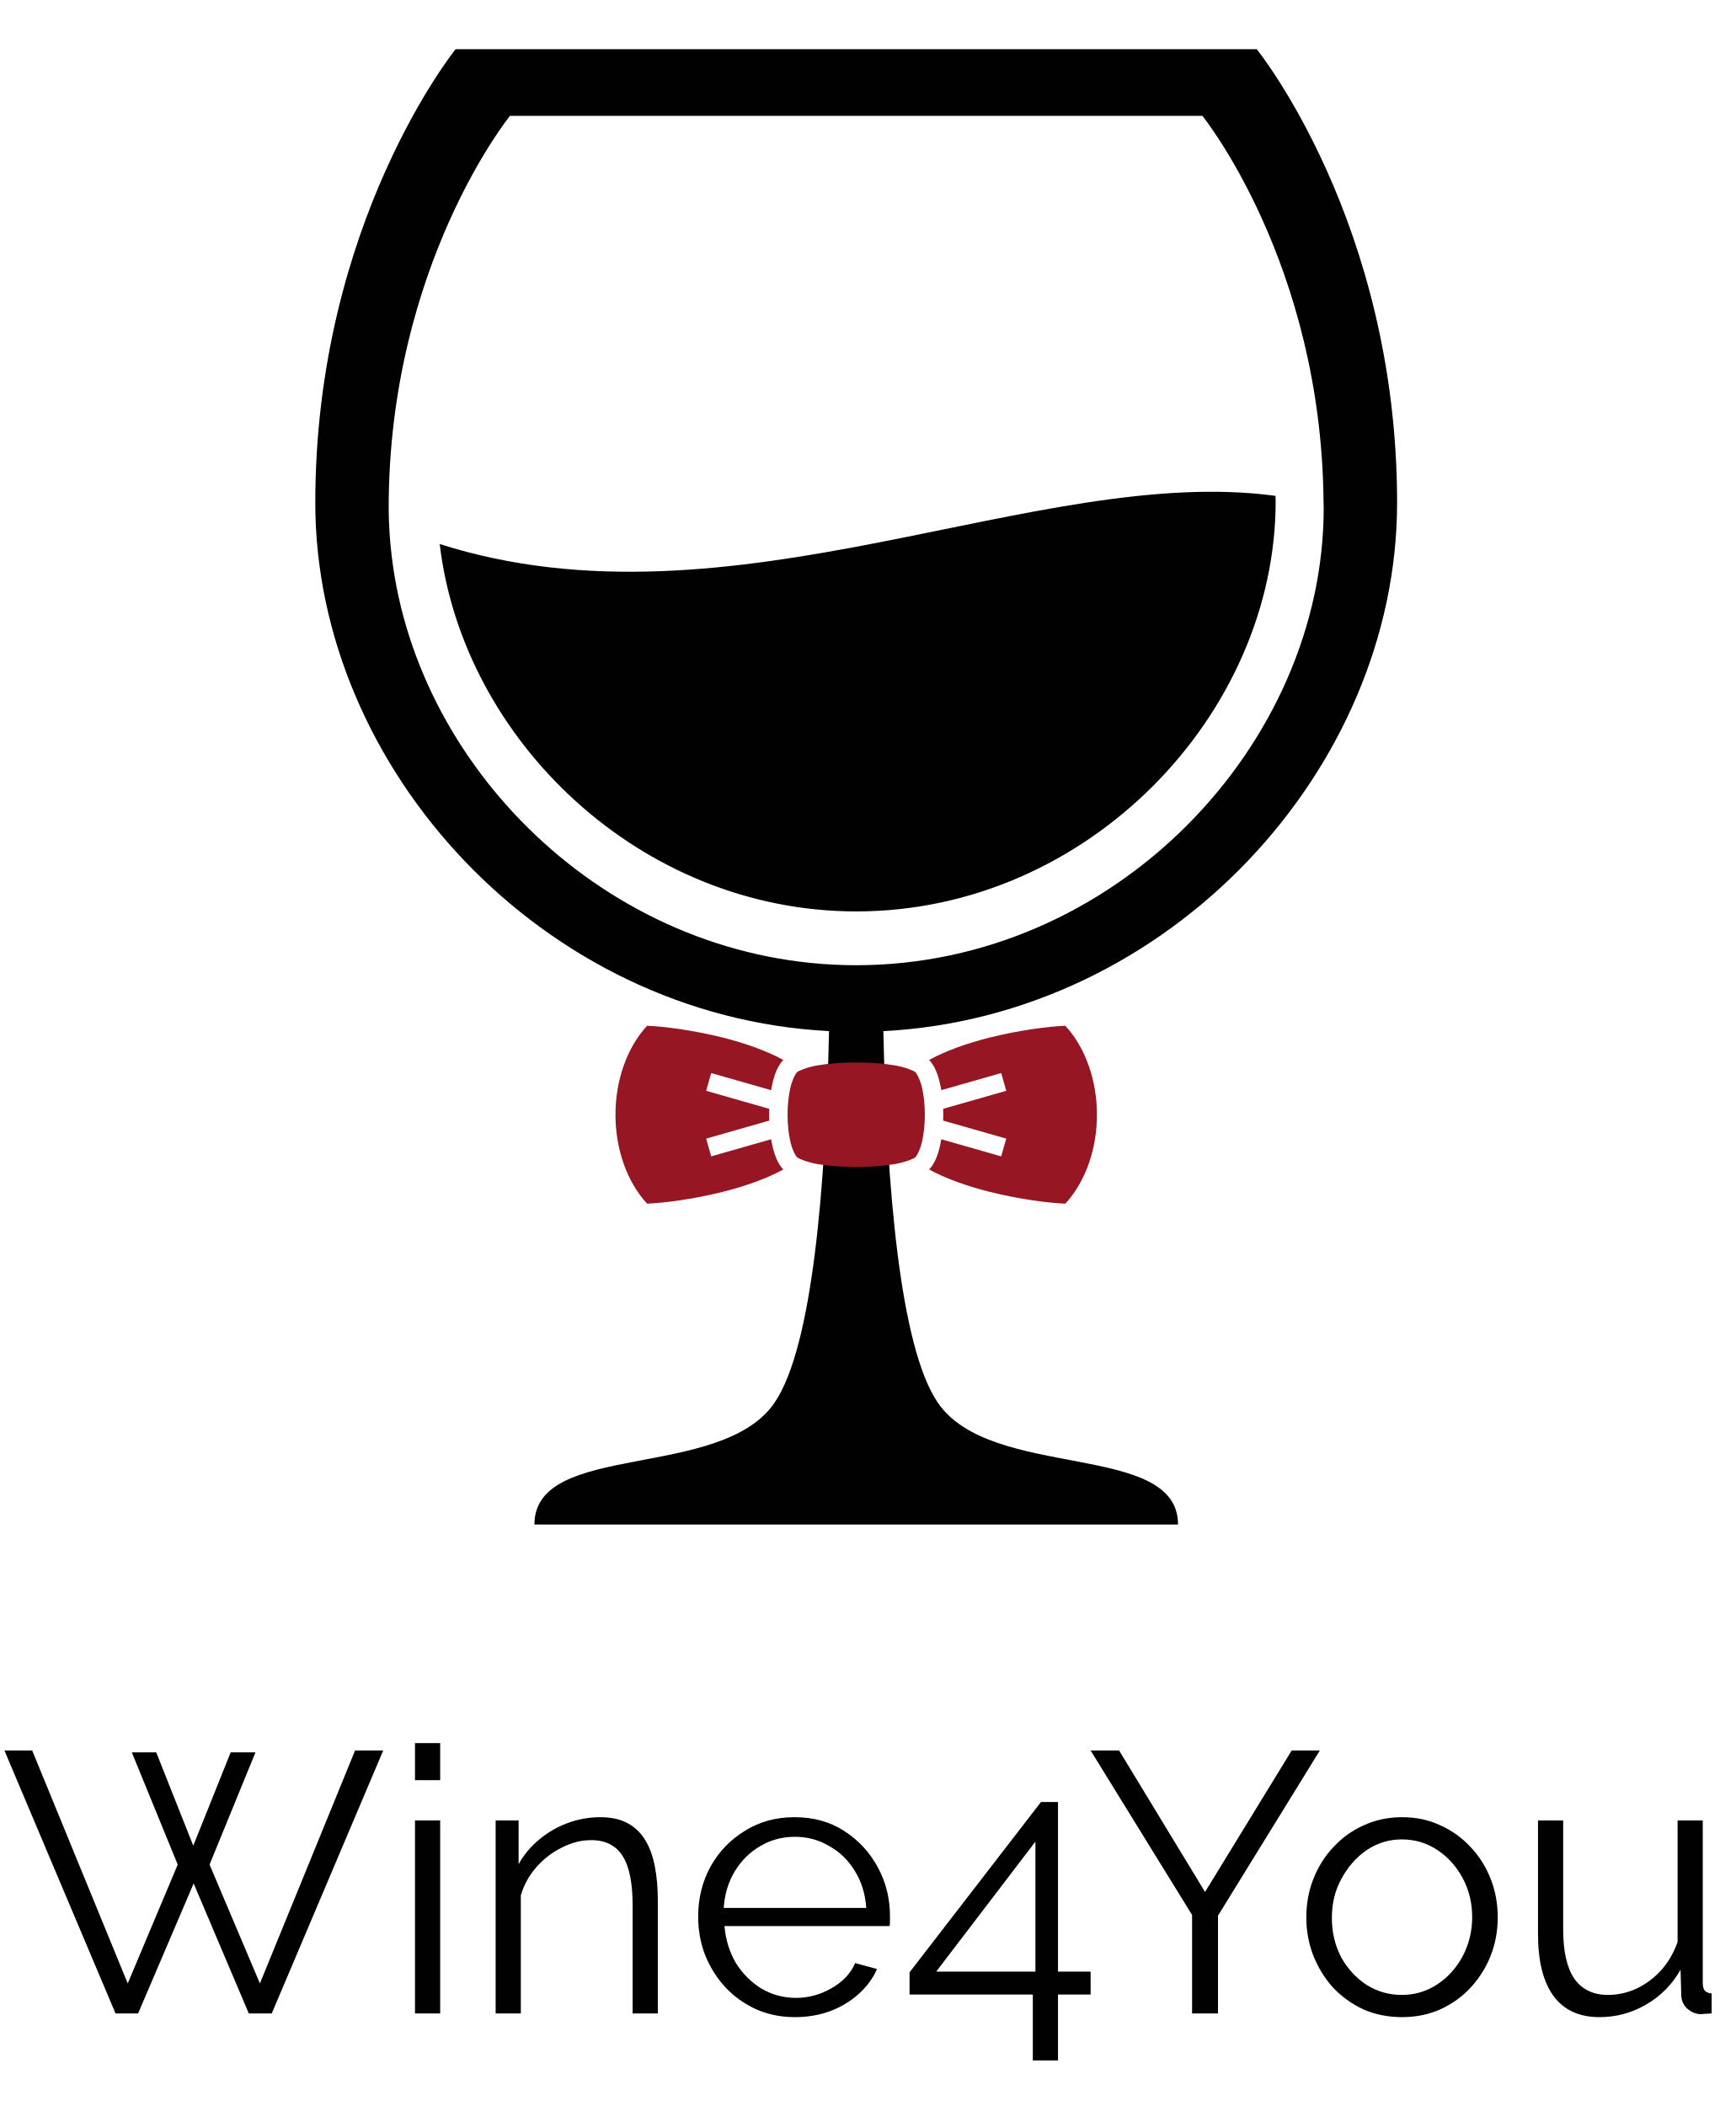
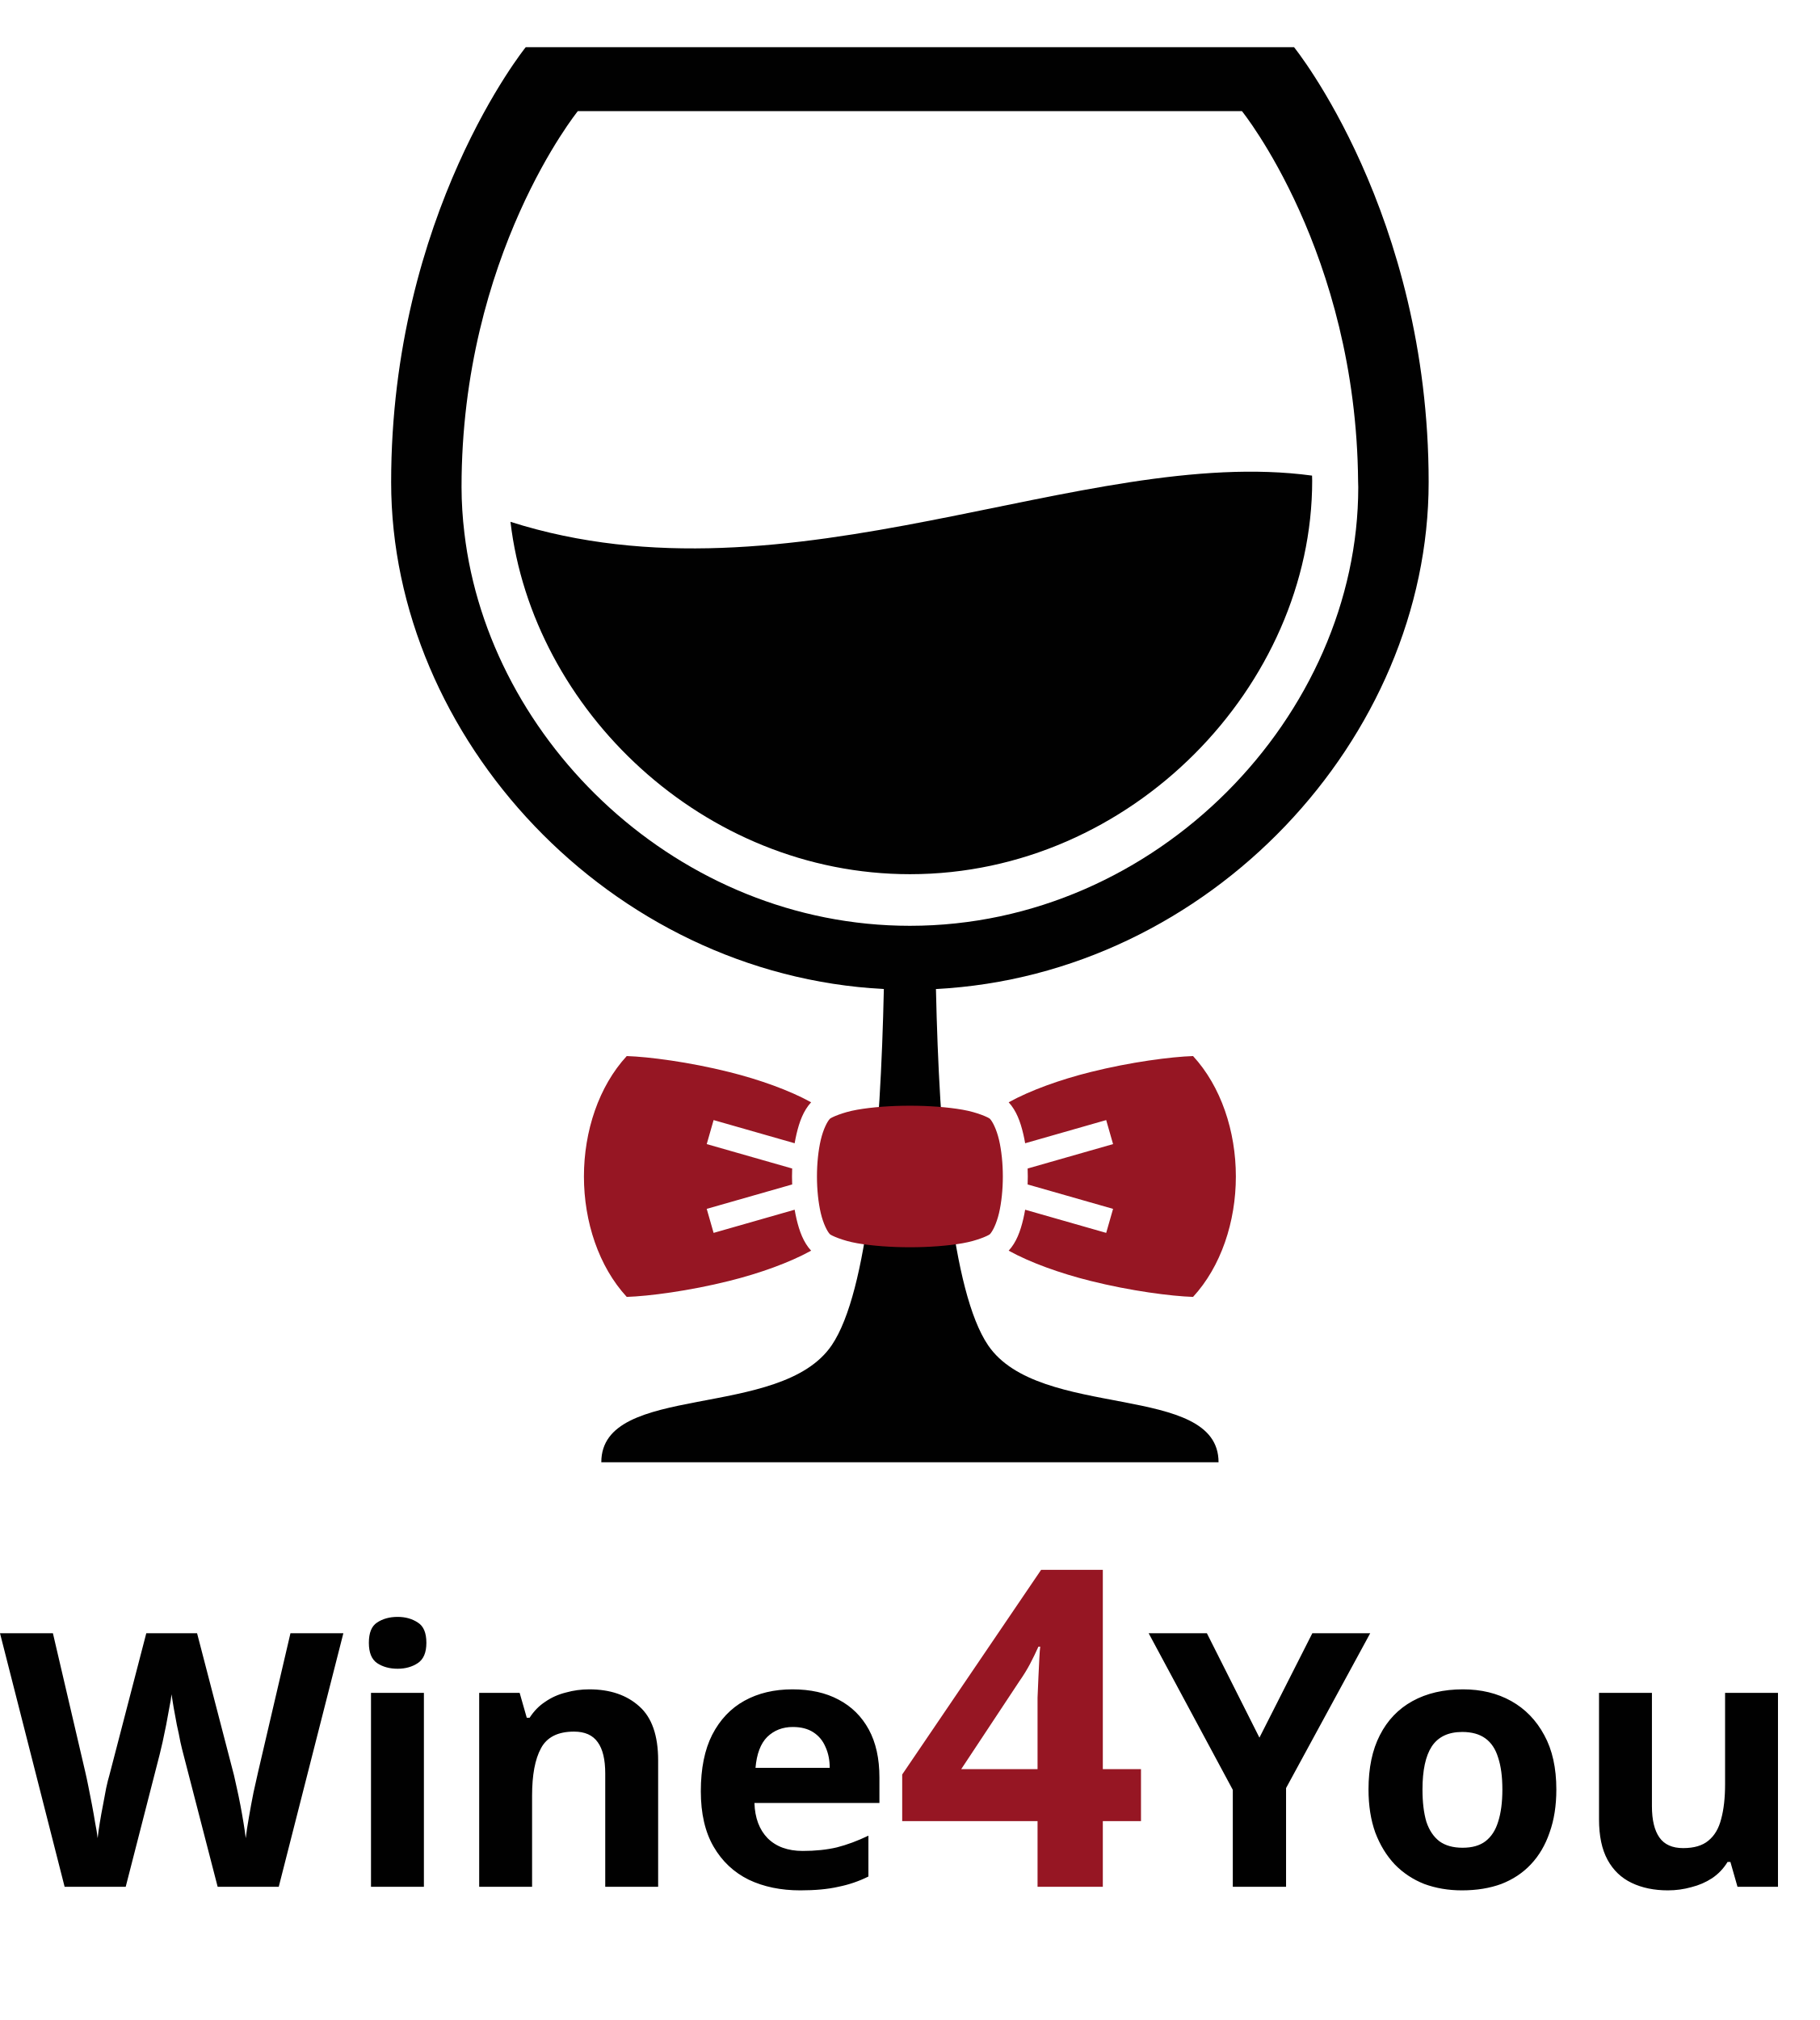
- <svg xmlns="http://www.w3.org/2000/svg" width="75" height="91" viewBox="0 0 75 91" fill="none">
-   <path d="M19.002 23.508C19.997 31.967 27.674 39.382 37.006 39.382C47.015 39.382 55.127 30.857 55.127 21.657C55.127 21.578 55.122 21.502 55.121 21.426C44.795 20.025 31.64 27.527 19.002 23.508Z" fill="#010101" />
-   <path d="M60.375 21.723C60.375 9.607 54.31 2.127 54.309 2.125H19.69C19.69 2.125 13.625 9.618 13.625 21.723C13.625 33.228 23.459 43.914 35.826 44.555C35.681 51.236 35.113 58.193 33.477 60.603C31.172 63.999 23.095 62.254 23.095 65.875H50.908C50.908 62.253 42.828 63.999 40.523 60.603C38.887 58.193 38.319 51.237 38.174 44.555C50.537 43.915 60.375 33.228 60.375 21.723ZM37 41.707C26.594 41.707 18.034 33.44 16.925 24.008C16.842 23.324 16.799 22.635 16.797 21.946C16.797 11.48 22.038 5.005 22.038 5.005H51.961C51.962 5.009 57.11 11.369 57.196 21.689C57.197 21.774 57.203 21.858 57.203 21.946C57.203 32.202 48.158 41.707 37 41.707Z" fill="#010101" />
-   <path d="M27.963 44.324C27.069 45.294 26.597 46.723 26.597 48.167C26.597 49.611 27.069 51.04 27.963 52.009C28.657 51.987 29.947 51.822 31.237 51.499C32.201 51.258 33.156 50.918 33.848 50.534C33.602 50.267 33.474 49.915 33.381 49.52C33.358 49.423 33.339 49.325 33.322 49.227L30.735 49.967L30.516 49.2L33.242 48.421C33.239 48.337 33.237 48.252 33.237 48.167C33.237 48.082 33.239 47.997 33.242 47.912L30.516 47.133L30.735 46.367L33.322 47.106C33.339 47.008 33.358 46.911 33.381 46.814C33.474 46.418 33.602 46.066 33.848 45.8C33.156 45.416 32.201 45.075 31.237 44.834C29.947 44.512 28.657 44.347 27.963 44.324H27.963ZM46.038 44.324C45.344 44.347 44.054 44.512 42.764 44.834C41.8 45.075 40.845 45.416 40.153 45.8C40.399 46.066 40.527 46.418 40.62 46.814C40.642 46.909 40.662 47.007 40.678 47.106L43.266 46.367L43.485 47.133L40.758 47.912C40.761 47.997 40.763 48.082 40.763 48.167C40.763 48.252 40.761 48.337 40.758 48.421L43.485 49.2L43.266 49.967L40.678 49.227C40.662 49.325 40.642 49.423 40.62 49.52C40.527 49.915 40.399 50.267 40.153 50.534C40.845 50.918 41.8 51.258 42.764 51.499C44.054 51.822 45.344 51.987 46.038 52.009C46.931 51.04 47.404 49.611 47.404 48.167C47.404 46.723 46.931 45.294 46.038 44.324ZM37 45.909C36.4 45.909 35.797 45.953 35.32 46.036C34.843 46.119 34.485 46.287 34.449 46.324C34.365 46.407 34.236 46.659 34.157 46.996C34.077 47.334 34.034 47.751 34.034 48.167C34.034 48.583 34.077 49 34.157 49.337C34.236 49.675 34.365 49.927 34.449 50.01C34.485 50.046 34.843 50.215 35.32 50.298C35.797 50.381 36.4 50.425 37 50.425C37.601 50.425 38.203 50.381 38.681 50.298C39.158 50.215 39.516 50.046 39.552 50.01C39.635 49.927 39.765 49.675 39.844 49.337C39.924 49 39.967 48.583 39.967 48.167C39.967 47.751 39.924 47.334 39.844 46.996C39.765 46.659 39.635 46.407 39.552 46.324C39.516 46.287 39.158 46.119 38.681 46.036C38.203 45.953 37.601 45.909 37 45.909Z" fill="#961623" />
-   <path d="M5.696 75.72H6.752L8.352 79.752L9.968 75.72H11.04L9.056 80.568L11.232 85.704L15.344 75.64H16.56L11.744 87H10.752L8.368 81.384L5.968 87H4.992L0.192 75.64H1.392L5.52 85.704L7.68 80.568L5.696 75.72ZM17.934 87V78.664H19.022V87H17.934ZM17.934 76.92V75.32H19.022V76.92H17.934ZM28.427 87H27.339V82.344C27.339 81.363 27.195 80.648 26.907 80.2C26.619 79.741 26.165 79.512 25.547 79.512C25.12 79.512 24.699 79.619 24.283 79.832C23.867 80.035 23.499 80.317 23.179 80.68C22.869 81.032 22.645 81.437 22.507 81.896V87H21.419V78.664H22.411V80.552C22.635 80.147 22.928 79.795 23.291 79.496C23.653 79.187 24.064 78.947 24.523 78.776C24.981 78.605 25.456 78.52 25.947 78.52C26.405 78.52 26.795 78.605 27.115 78.776C27.435 78.947 27.691 79.192 27.883 79.512C28.075 79.821 28.213 80.2 28.299 80.648C28.384 81.085 28.427 81.576 28.427 82.12V87ZM34.347 87.16C33.749 87.16 33.195 87.048 32.683 86.824C32.171 86.589 31.728 86.275 31.355 85.88C30.982 85.475 30.688 85.011 30.475 84.488C30.272 83.965 30.171 83.405 30.171 82.808C30.171 82.029 30.347 81.315 30.699 80.664C31.061 80.013 31.558 79.496 32.187 79.112C32.816 78.717 33.531 78.52 34.331 78.52C35.152 78.52 35.867 78.717 36.475 79.112C37.093 79.507 37.579 80.029 37.931 80.68C38.283 81.32 38.459 82.024 38.459 82.792C38.459 82.877 38.459 82.963 38.459 83.048C38.459 83.123 38.453 83.181 38.443 83.224H31.307C31.36 83.821 31.526 84.355 31.803 84.824C32.091 85.283 32.459 85.651 32.907 85.928C33.365 86.195 33.861 86.328 34.395 86.328C34.939 86.328 35.451 86.189 35.931 85.912C36.422 85.635 36.763 85.272 36.955 84.824L37.899 85.08C37.728 85.475 37.467 85.832 37.115 86.152C36.763 86.472 36.347 86.723 35.867 86.904C35.398 87.075 34.891 87.16 34.347 87.16ZM31.275 82.44H37.435C37.392 81.832 37.227 81.299 36.939 80.84C36.661 80.381 36.294 80.024 35.835 79.768C35.387 79.501 34.891 79.368 34.347 79.368C33.803 79.368 33.307 79.501 32.859 79.768C32.411 80.024 32.043 80.387 31.755 80.856C31.477 81.315 31.317 81.843 31.275 82.44ZM44.633 89.032V86.184H39.306V85.224L44.986 77.864H45.721V85.192H47.13V86.184H45.721V89.032H44.633ZM40.458 85.192H44.745V79.576L40.458 85.192ZM48.363 75.64L52.075 81.752L55.819 75.64H57.035L52.635 82.776V87H51.515V82.744L47.131 75.64H48.363ZM60.58 87.16C59.983 87.16 59.428 87.048 58.916 86.824C58.415 86.589 57.977 86.275 57.604 85.88C57.242 85.475 56.959 85.016 56.756 84.504C56.553 83.981 56.452 83.432 56.452 82.856C56.452 82.259 56.553 81.704 56.756 81.192C56.959 80.669 57.247 80.211 57.62 79.816C57.993 79.411 58.431 79.096 58.932 78.872C59.444 78.637 59.999 78.52 60.596 78.52C61.194 78.52 61.743 78.637 62.244 78.872C62.745 79.096 63.183 79.411 63.556 79.816C63.929 80.211 64.218 80.669 64.42 81.192C64.623 81.704 64.724 82.259 64.724 82.856C64.724 83.432 64.623 83.981 64.42 84.504C64.218 85.016 63.929 85.475 63.556 85.88C63.194 86.275 62.756 86.589 62.244 86.824C61.743 87.048 61.188 87.16 60.58 87.16ZM57.556 82.872C57.556 83.491 57.69 84.056 57.956 84.568C58.233 85.069 58.602 85.469 59.06 85.768C59.519 86.056 60.026 86.2 60.58 86.2C61.135 86.2 61.642 86.051 62.1 85.752C62.559 85.453 62.927 85.048 63.204 84.536C63.481 84.013 63.62 83.448 63.62 82.84C63.62 82.221 63.481 81.656 63.204 81.144C62.927 80.632 62.559 80.227 62.1 79.928C61.642 79.629 61.135 79.48 60.58 79.48C60.026 79.48 59.519 79.635 59.06 79.944C58.612 80.253 58.249 80.664 57.972 81.176C57.695 81.677 57.556 82.243 57.556 82.872ZM66.464 83.56V78.664H67.552V83.368C67.552 84.317 67.712 85.027 68.032 85.496C68.362 85.965 68.848 86.2 69.488 86.2C69.914 86.2 70.325 86.109 70.72 85.928C71.125 85.736 71.482 85.469 71.792 85.128C72.101 84.776 72.336 84.371 72.496 83.912V78.664H73.584V85.688C73.584 85.837 73.616 85.949 73.68 86.024C73.744 86.088 73.84 86.125 73.968 86.136V87C73.84 87.011 73.738 87.016 73.664 87.016C73.589 87.027 73.52 87.032 73.456 87.032C73.242 87.011 73.056 86.925 72.896 86.776C72.746 86.627 72.666 86.445 72.656 86.232L72.624 85.112C72.261 85.752 71.765 86.253 71.136 86.616C70.517 86.979 69.845 87.16 69.12 87.16C68.245 87.16 67.584 86.856 67.136 86.248C66.688 85.64 66.464 84.744 66.464 83.56Z" fill="#010101" />
+ <svg xmlns="http://www.w3.org/2000/svg" width="82" height="91" viewBox="0 0 82 91" fill="none">
+   <path d="M15.472 73.576L12.56 85H9.808L8.256 79C8.224 78.883 8.181 78.707 8.128 78.472C8.085 78.237 8.032 77.981 7.968 77.704C7.915 77.427 7.867 77.165 7.824 76.92C7.781 76.664 7.749 76.467 7.728 76.328C7.717 76.467 7.685 76.664 7.632 76.92C7.589 77.165 7.541 77.427 7.488 77.704C7.435 77.971 7.381 78.227 7.328 78.472C7.275 78.707 7.232 78.888 7.2 79.016L5.664 85H2.912L0 73.576H2.384L3.84 79.816C3.883 79.997 3.931 80.221 3.984 80.488C4.037 80.744 4.091 81.016 4.144 81.304C4.197 81.581 4.245 81.853 4.288 82.12C4.341 82.387 4.379 82.616 4.4 82.808C4.421 82.605 4.453 82.376 4.496 82.12C4.539 81.853 4.587 81.587 4.64 81.32C4.693 81.043 4.741 80.787 4.784 80.552C4.837 80.307 4.885 80.115 4.928 79.976L6.592 73.576H8.88L10.544 79.976C10.576 80.115 10.619 80.307 10.672 80.552C10.725 80.787 10.779 81.043 10.832 81.32C10.885 81.597 10.933 81.869 10.976 82.136C11.019 82.392 11.051 82.616 11.072 82.808C11.104 82.541 11.152 82.227 11.216 81.864C11.28 81.491 11.349 81.117 11.424 80.744C11.509 80.371 11.579 80.061 11.632 79.816L13.088 73.576H15.472ZM19.101 76.264V85H16.717V76.264H19.101ZM17.917 72.84C18.269 72.84 18.573 72.925 18.829 73.096C19.085 73.256 19.213 73.56 19.213 74.008C19.213 74.445 19.085 74.749 18.829 74.92C18.573 75.091 18.269 75.176 17.917 75.176C17.554 75.176 17.245 75.091 16.989 74.92C16.743 74.749 16.621 74.445 16.621 74.008C16.621 73.56 16.743 73.256 16.989 73.096C17.245 72.925 17.554 72.84 17.917 72.84ZM26.552 76.104C27.49 76.104 28.242 76.36 28.808 76.872C29.373 77.373 29.656 78.184 29.656 79.304V85H27.272V79.896C27.272 79.267 27.16 78.797 26.936 78.488C26.712 78.168 26.354 78.008 25.864 78.008C25.138 78.008 24.642 78.259 24.376 78.76C24.109 79.251 23.976 79.96 23.976 80.888V85H21.592V76.264H23.416L23.736 77.384H23.864C24.056 77.085 24.29 76.845 24.568 76.664C24.845 76.472 25.154 76.333 25.496 76.248C25.837 76.152 26.189 76.104 26.552 76.104ZM35.707 76.104C36.518 76.104 37.211 76.259 37.787 76.568C38.374 76.877 38.827 77.325 39.147 77.912C39.467 78.499 39.627 79.219 39.627 80.072V81.224H33.995C34.017 81.896 34.214 82.424 34.587 82.808C34.971 83.192 35.499 83.384 36.171 83.384C36.737 83.384 37.249 83.331 37.707 83.224C38.166 83.107 38.641 82.931 39.131 82.696V84.536C38.705 84.749 38.251 84.904 37.771 85C37.302 85.107 36.731 85.16 36.059 85.16C35.185 85.16 34.411 85 33.739 84.68C33.067 84.349 32.539 83.853 32.155 83.192C31.771 82.531 31.579 81.699 31.579 80.696C31.579 79.672 31.75 78.824 32.091 78.152C32.443 77.469 32.929 76.957 33.547 76.616C34.166 76.275 34.886 76.104 35.707 76.104ZM35.723 77.8C35.265 77.8 34.881 77.949 34.571 78.248C34.273 78.547 34.097 79.011 34.043 79.64H37.387C37.387 79.288 37.323 78.973 37.195 78.696C37.078 78.419 36.897 78.2 36.651 78.04C36.406 77.88 36.097 77.8 35.723 77.8ZM56.75 78.28L59.134 73.576H61.742L57.95 80.552V85H55.55V80.632L51.758 73.576H54.382L56.75 78.28ZM70.129 80.616C70.129 81.341 70.028 81.987 69.825 82.552C69.633 83.117 69.351 83.597 68.977 83.992C68.615 84.376 68.172 84.669 67.649 84.872C67.127 85.064 66.535 85.16 65.873 85.16C65.265 85.16 64.7 85.064 64.177 84.872C63.665 84.669 63.223 84.376 62.849 83.992C62.476 83.597 62.183 83.117 61.969 82.552C61.767 81.987 61.665 81.341 61.665 80.616C61.665 79.645 61.836 78.829 62.177 78.168C62.519 77.496 63.009 76.984 63.649 76.632C64.289 76.28 65.047 76.104 65.921 76.104C66.743 76.104 67.468 76.28 68.097 76.632C68.727 76.984 69.223 77.496 69.585 78.168C69.948 78.829 70.129 79.645 70.129 80.616ZM64.097 80.616C64.097 81.192 64.156 81.677 64.273 82.072C64.401 82.456 64.599 82.749 64.865 82.952C65.132 83.144 65.479 83.24 65.905 83.24C66.332 83.24 66.673 83.144 66.929 82.952C67.196 82.749 67.388 82.456 67.505 82.072C67.633 81.677 67.697 81.192 67.697 80.616C67.697 80.04 67.633 79.56 67.505 79.176C67.388 78.792 67.196 78.504 66.929 78.312C66.663 78.12 66.316 78.024 65.889 78.024C65.26 78.024 64.801 78.243 64.513 78.68C64.236 79.107 64.097 79.752 64.097 80.616ZM80.116 76.264V85H78.292L77.972 83.88H77.844C77.662 84.179 77.428 84.424 77.14 84.616C76.862 84.797 76.553 84.931 76.212 85.016C75.87 85.112 75.518 85.16 75.156 85.16C74.537 85.16 73.993 85.048 73.524 84.824C73.054 84.6 72.692 84.253 72.436 83.784C72.18 83.315 72.052 82.707 72.052 81.96V76.264H74.436V81.368C74.436 81.987 74.548 82.456 74.772 82.776C74.996 83.096 75.353 83.256 75.844 83.256C76.334 83.256 76.713 83.144 76.98 82.92C77.257 82.696 77.449 82.371 77.556 81.944C77.673 81.517 77.732 80.995 77.732 80.376V76.264H80.116Z" fill="#010101" />
+   <path d="M51.413 82.04H49.693V85H46.752V82.04H40.653V79.94L46.913 70.72H49.693V79.7H51.413V82.04ZM46.752 77.28C46.752 77.053 46.752 76.787 46.752 76.48C46.766 76.16 46.779 75.847 46.792 75.54C46.806 75.22 46.819 74.94 46.833 74.7C46.846 74.447 46.859 74.273 46.873 74.18H46.792C46.672 74.447 46.546 74.707 46.413 74.96C46.279 75.213 46.119 75.473 45.932 75.74L43.312 79.7H46.752V77.28Z" fill="#961623" />
+   <path d="M23.002 23.508C23.998 31.967 31.674 39.382 41.006 39.382C51.015 39.382 59.127 30.857 59.127 21.657C59.127 21.578 59.122 21.502 59.121 21.426C48.795 20.025 35.641 27.527 23.002 23.508Z" fill="#010101" />
+   <path d="M64.375 21.723C64.375 9.607 58.31 2.127 58.309 2.125H23.69C23.69 2.125 17.625 9.618 17.625 21.723C17.625 33.228 27.459 43.914 39.826 44.555C39.681 51.236 39.113 58.193 37.477 60.603C35.172 63.999 27.095 62.254 27.095 65.875H54.908C54.908 62.253 46.828 63.999 44.523 60.603C42.887 58.193 42.319 51.237 42.174 44.555C54.537 43.915 64.375 33.228 64.375 21.723ZM41 41.707C30.594 41.707 22.034 33.44 20.925 24.008C20.842 23.324 20.799 22.635 20.797 21.946C20.797 11.48 26.038 5.005 26.038 5.005H55.961C55.962 5.009 61.11 11.369 61.196 21.689C61.197 21.774 61.203 21.858 61.203 21.946C61.203 32.202 52.158 41.707 41 41.707Z" fill="#010101" />
+   <path d="M28.241 47.575C26.98 48.944 26.312 50.961 26.312 53C26.312 55.039 26.98 57.056 28.241 58.425C29.221 58.393 31.042 58.16 32.864 57.704C34.224 57.364 35.572 56.883 36.549 56.342C36.202 55.965 36.021 55.468 35.89 54.91C35.858 54.773 35.831 54.636 35.807 54.497L32.155 55.541L31.845 54.459L35.695 53.359C35.69 53.24 35.688 53.12 35.688 53C35.688 52.88 35.69 52.76 35.695 52.641L31.845 51.541L32.155 50.459L35.807 51.503C35.831 51.364 35.858 51.227 35.89 51.09C36.021 50.532 36.202 50.035 36.549 49.658C35.572 49.117 34.224 48.636 32.864 48.296C31.042 47.84 29.221 47.607 28.241 47.575H28.241ZM53.759 47.575C52.779 47.607 50.958 47.84 49.136 48.296C47.776 48.636 46.428 49.117 45.451 49.658C45.798 50.035 45.979 50.532 46.11 51.09C46.142 51.224 46.169 51.362 46.193 51.503L49.845 50.459L50.155 51.541L46.305 52.641C46.31 52.76 46.312 52.88 46.312 53C46.312 53.12 46.31 53.24 46.305 53.359L50.155 54.459L49.845 55.541L46.193 54.497C46.169 54.636 46.142 54.773 46.11 54.91C45.979 55.468 45.798 55.965 45.451 56.342C46.428 56.883 47.776 57.364 49.136 57.704C50.958 58.16 52.779 58.393 53.759 58.425C55.02 57.056 55.688 55.039 55.688 53C55.688 50.961 55.02 48.944 53.759 47.575ZM41 49.812C40.152 49.812 39.302 49.874 38.628 49.992C37.954 50.109 37.449 50.347 37.398 50.398C37.28 50.515 37.097 50.871 36.985 51.348C36.873 51.824 36.812 52.413 36.812 53C36.812 53.587 36.873 54.176 36.985 54.653C37.097 55.129 37.28 55.485 37.398 55.602C37.449 55.653 37.954 55.891 38.628 56.008C39.302 56.126 40.152 56.188 41 56.188C41.848 56.188 42.698 56.126 43.372 56.008C44.046 55.891 44.551 55.653 44.602 55.602C44.72 55.485 44.903 55.129 45.015 54.652C45.127 54.176 45.188 53.587 45.188 53C45.188 52.413 45.127 51.824 45.015 51.347C44.903 50.871 44.72 50.515 44.602 50.398C44.551 50.347 44.046 50.109 43.372 49.992C42.698 49.874 41.848 49.812 41 49.812Z" fill="#961623" />
</svg>
